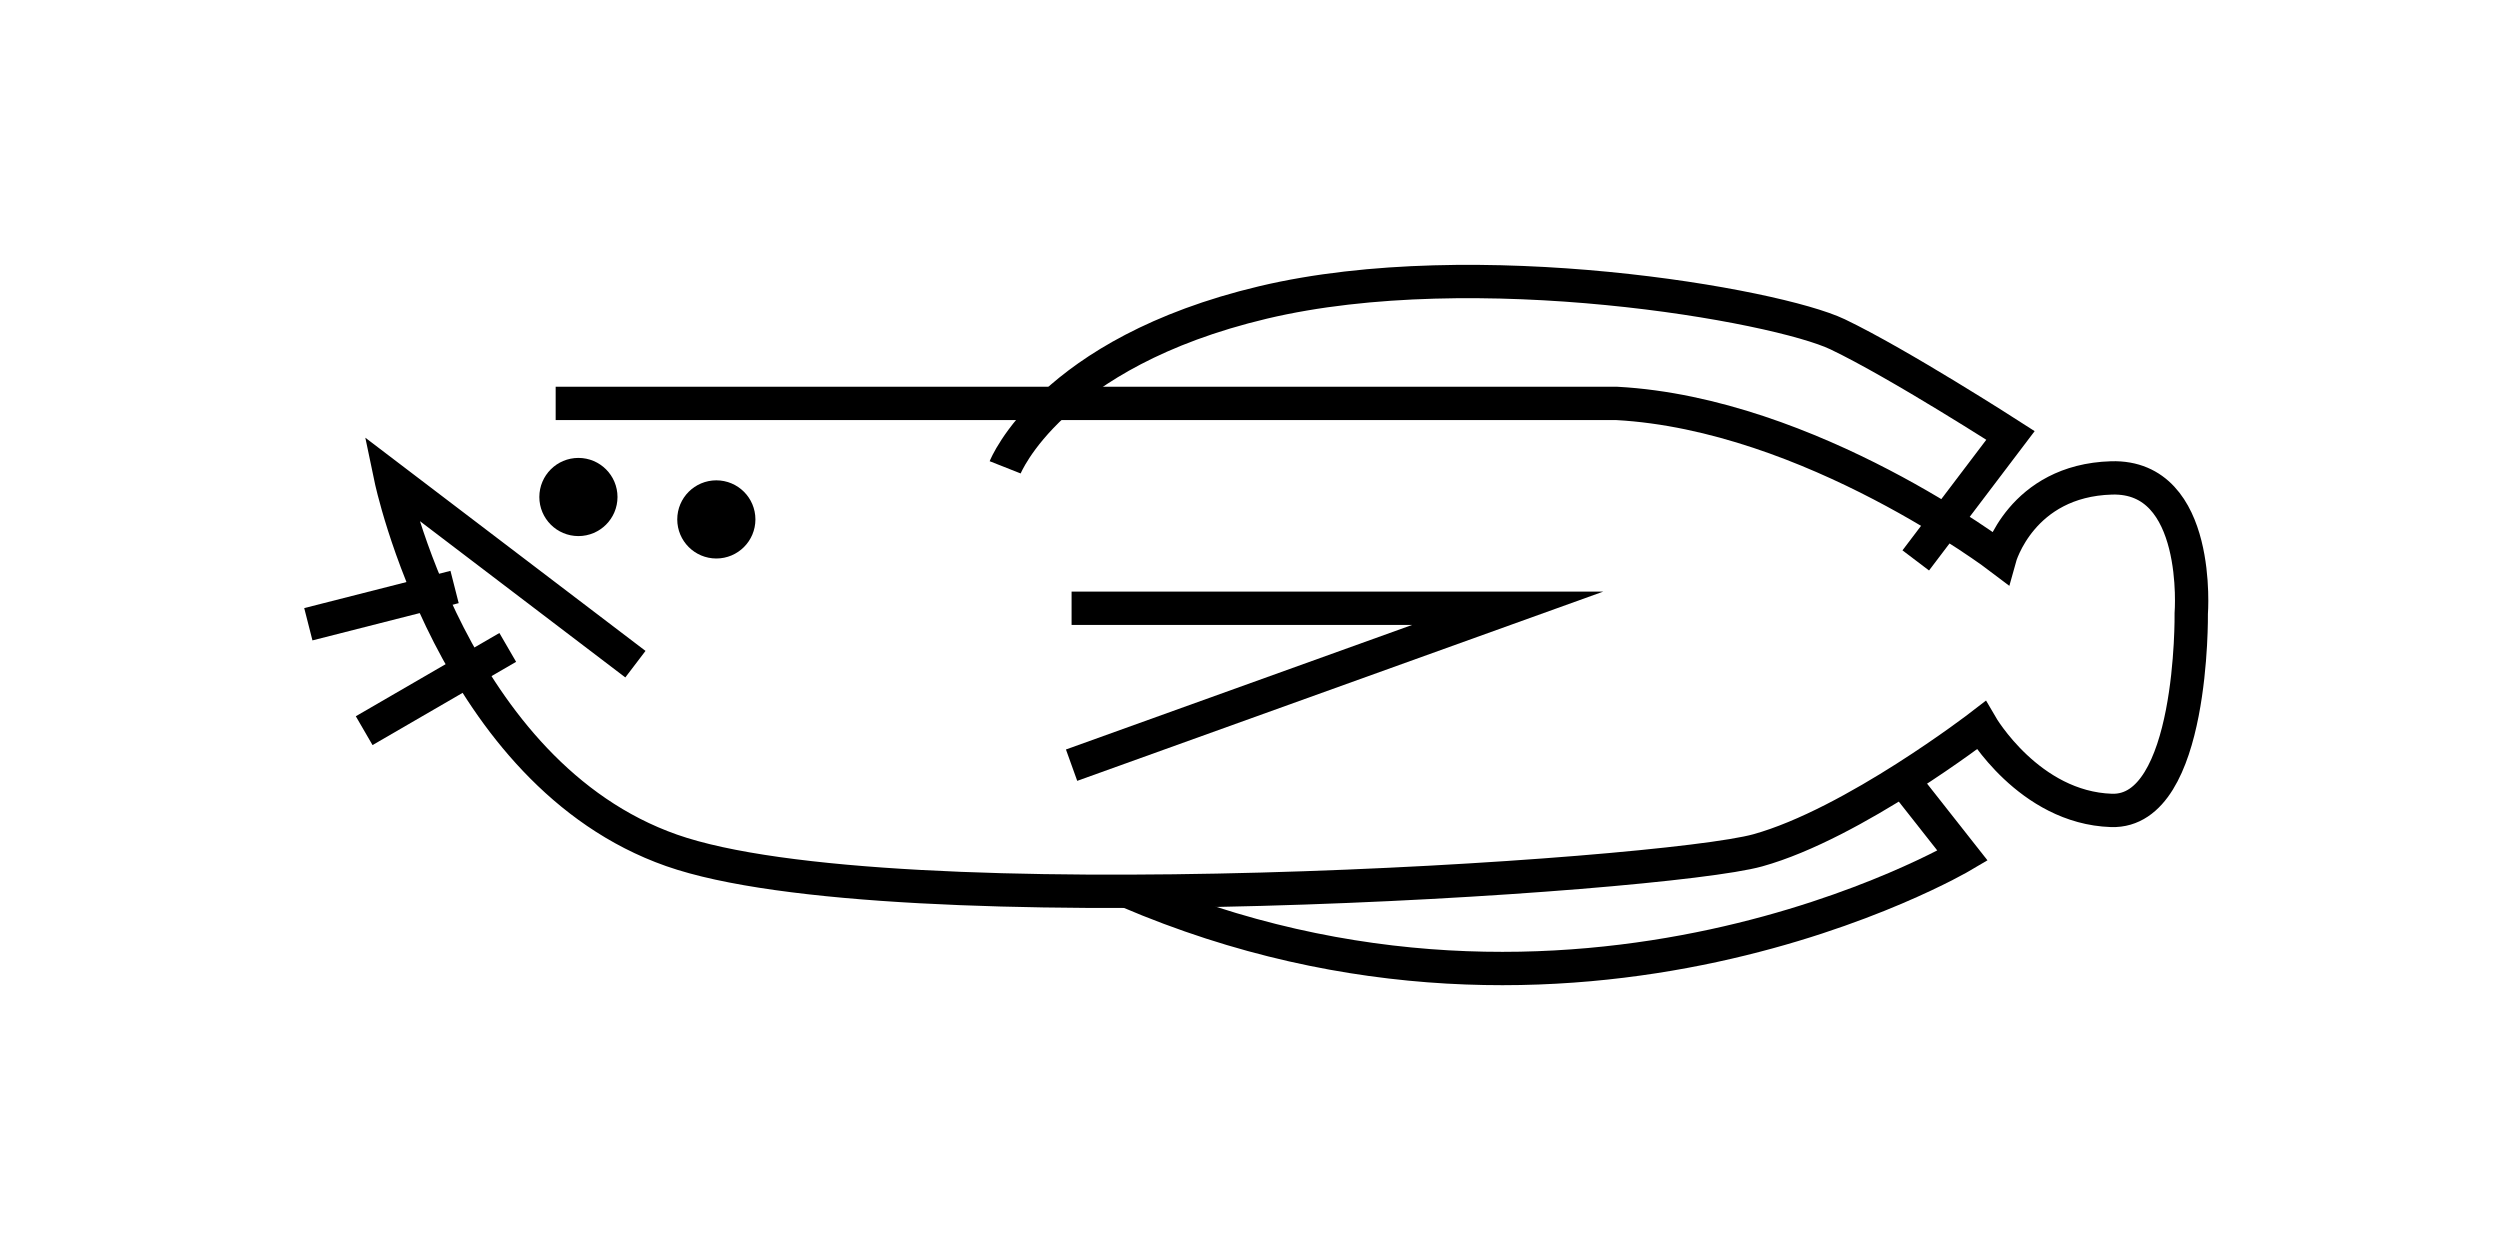
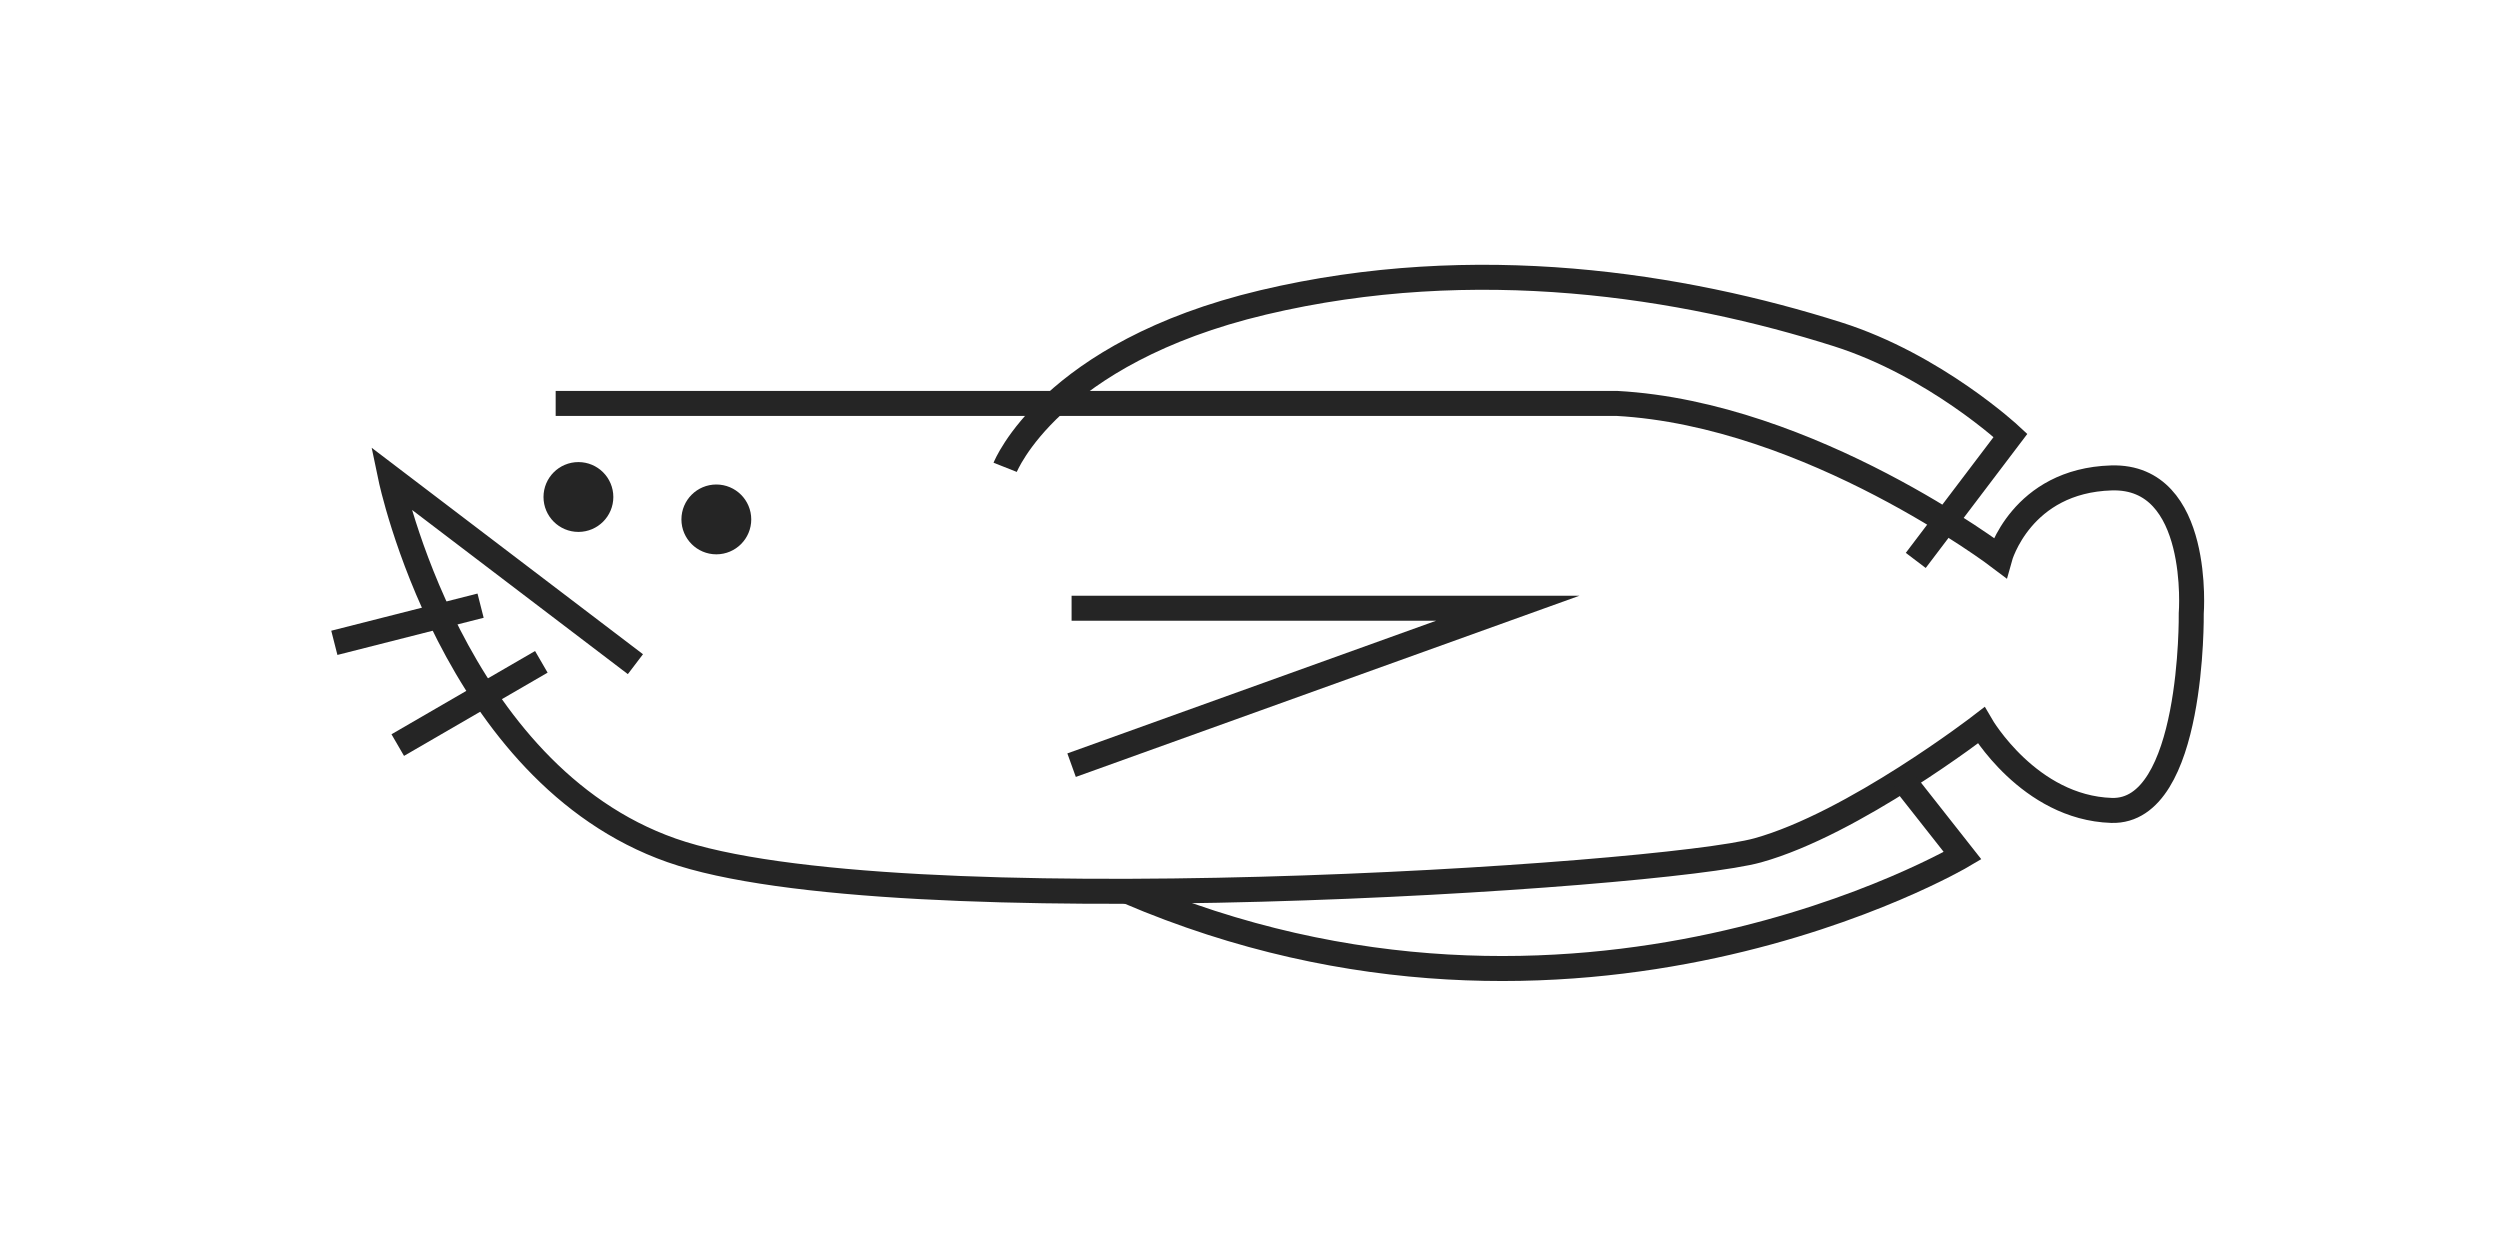
<svg xmlns="http://www.w3.org/2000/svg" id="Layer_1" viewBox="0 0 300 150">
  <defs>
-     <style>.cls-1{fill:none;}.cls-1,.cls-2{stroke:#000;stroke-miterlimit:10;stroke-width:4px;}</style>
+     <style>.cls-1{fill:#252525;}.cls-1,.cls-2,.cls-3{stroke:#252525;stroke-miterlimit:10;stroke-width:3px;}.cls-2{fill:none;}</style>
  </defs>
-   <circle class="cls-2" cx="69.41" cy="59.64" r="2.69" />
-   <circle class="cls-2" cx="85.96" cy="62.33" r="2.69" />
-   <path class="cls-1" d="m76.25,79.7l-29.36-22.34s7.39,35.43,33.69,44.68c26.31,9.26,118.86,3.19,130.35,0,11.49-3.19,26.81-15,26.81-15,0,0,5.74,9.89,15.64,10.21,9.89.32,9.57-23.62,9.57-23.62,0,0,1.28-16.6-9.57-16.28s-13.4,9.57-13.4,9.57c0,0-22.66-17.23-45.96-18.51h-127.34" />
-   <path class="cls-1" d="m120.62,56.08s5.42-13.72,30.96-19.79c25.53-6.06,61.6.32,68.94,3.83,7.34,3.51,20.74,12.13,20.74,12.13l-11.37,15" />
-   <path class="cls-1" d="m228.32,93.55l7.19,9.13s-46.28,27.38-100.21,4.28" />
-   <polyline class="cls-1" points="128.59 91.82 180.93 72.99 128.59 72.99" />
-   <line class="cls-2" x1="54.55" y1="70.44" x2="37" y2="74.91" />
-   <line class="cls-2" x1="60.93" y1="77.69" x2="43.7" y2="87.68" />
+   <circle class="cls-1" cx="69.41" cy="59.64" r="2.69" />
+   <circle class="cls-1" cx="85.96" cy="62.33" r="2.69" />
+   <path class="cls-2" d="m76.25,79.7l-29.36-22.34s7.39,35.43,33.69,44.68c26.31,9.26,118.86,3.19,130.35,0,11.49-3.19,26.81-15,26.81-15,0,0,5.74,9.89,15.64,10.21,9.89.32,9.57-23.62,9.57-23.62,0,0,1.28-16.6-9.57-16.28-10.85.32-13.4,9.57-13.4,9.57,0,0-22.66-17.23-45.96-18.51h-127.34" />
+   <path class="cls-2" d="m120.62,56.08s5.42-13.72,30.96-19.79c25.53-6.06,50.37-2.06,68.94,3.83,11.7,3.71,20.74,12.13,20.74,12.13l-11.37,15" />
+   <path class="cls-2" d="m228.32,93.55l7.19,9.13s-46.28,27.38-100.21,4.28" />
+   <polyline class="cls-2" points="128.59 91.82 180.93 72.99 128.59 72.99" />
+   <line class="cls-3" x1="57.67" y1="72.68" x2="40.12" y2="77.14" />
+   <line class="cls-3" x1="64.96" y1="79.42" x2="47.73" y2="89.41" />
</svg>
